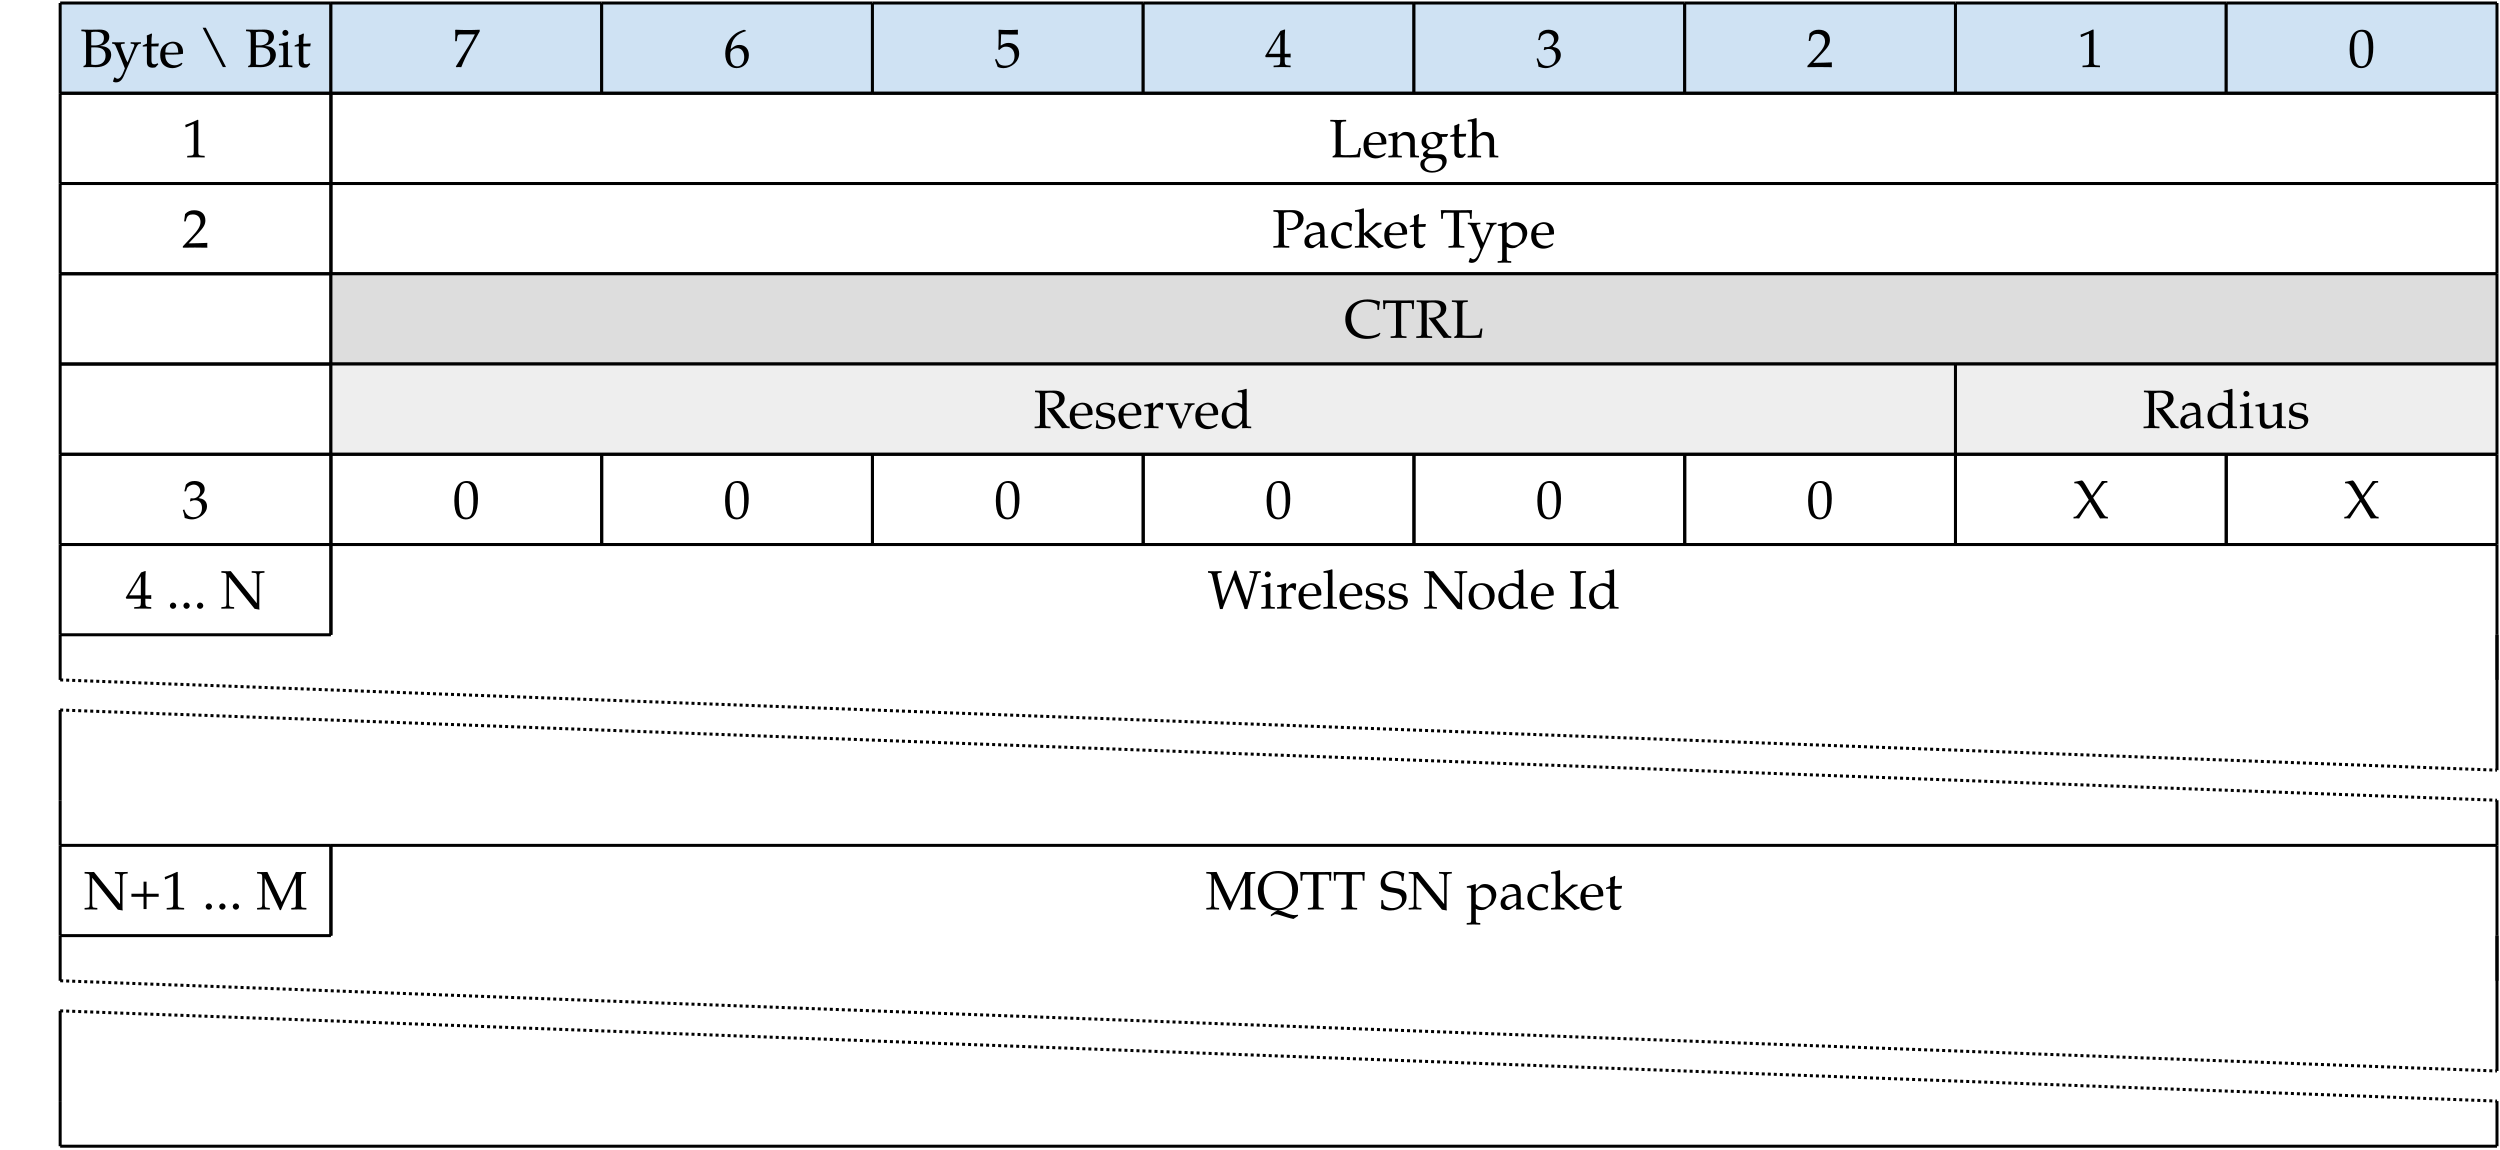
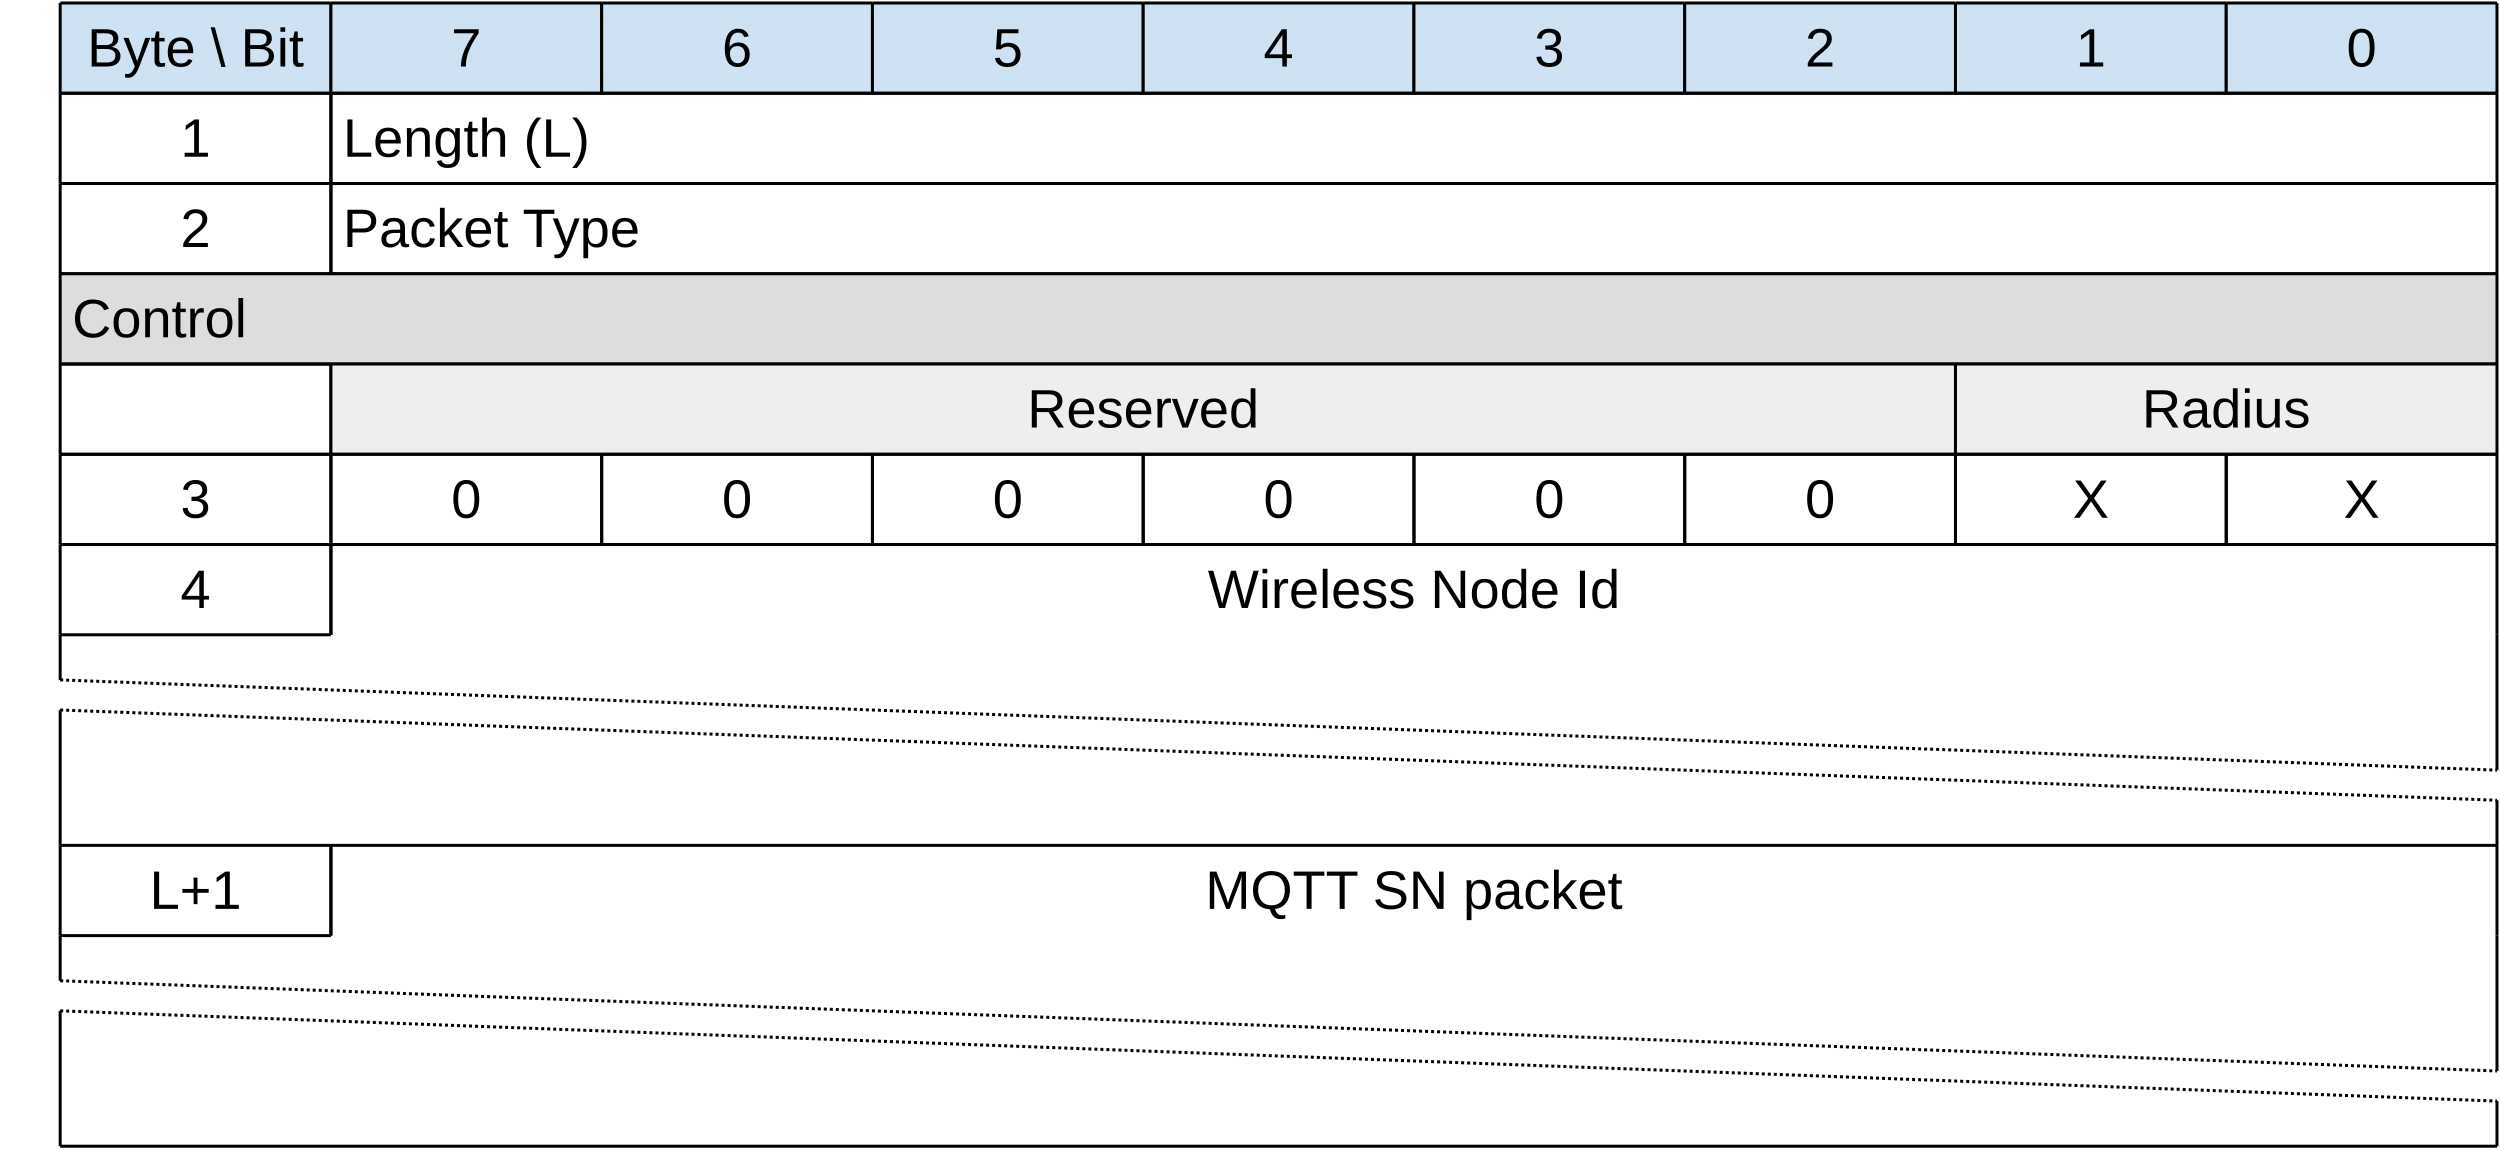
<svg xmlns="http://www.w3.org/2000/svg" version="1.0" width="831" height="382" viewBox="0 0 831 382">
  <rect x="20" y="1" height="30" width="90" fill="#cfe2f3" />
  <line x1="20" y1="1" x2="110" y2="1" stroke="#000000" stroke-width="1" />
  <line x1="20" y1="31" x2="110" y2="31" stroke="#000000" stroke-width="1" />
  <line x1="110" y1="1" x2="110" y2="31" stroke="#000000" stroke-width="1" />
  <line x1="20" y1="1" x2="20" y2="31" stroke="#000000" stroke-width="1" />
-   <text font-size="18" font-family="Palatino, Georgia, Times New Roman, serif" x="65" y="17" text-anchor="middle" dominant-baseline="middle">Byte \ Bit</text>
+   <text font-size="18" font-family="Arial" x="65" y="17" text-anchor="middle" dominant-baseline="middle">Byte \ Bit</text>
  <rect x="110" y="1" height="30" width="90" fill="#cfe2f3" />
  <line x1="110" y1="1" x2="200" y2="1" stroke="#000000" stroke-width="1" />
  <line x1="110" y1="31" x2="200" y2="31" stroke="#000000" stroke-width="1" />
  <line x1="200" y1="1" x2="200" y2="31" stroke="#000000" stroke-width="1" />
  <line x1="110" y1="1" x2="110" y2="31" stroke="#000000" stroke-width="1" />
-   <text font-size="18" font-family="Palatino, Georgia, Times New Roman, serif" x="155" y="17" text-anchor="middle" dominant-baseline="middle">7</text>
+   <text font-size="18" font-family="Arial" x="155" y="17" text-anchor="middle" dominant-baseline="middle">7</text>
  <rect x="200" y="1" height="30" width="90" fill="#cfe2f3" />
  <line x1="200" y1="1" x2="290" y2="1" stroke="#000000" stroke-width="1" />
  <line x1="200" y1="31" x2="290" y2="31" stroke="#000000" stroke-width="1" />
  <line x1="290" y1="1" x2="290" y2="31" stroke="#000000" stroke-width="1" />
  <line x1="200" y1="1" x2="200" y2="31" stroke="#000000" stroke-width="1" />
-   <text font-size="18" font-family="Palatino, Georgia, Times New Roman, serif" x="245" y="17" text-anchor="middle" dominant-baseline="middle">6</text>
+   <text font-size="18" font-family="Arial" x="245" y="17" text-anchor="middle" dominant-baseline="middle">6</text>
  <rect x="290" y="1" height="30" width="90" fill="#cfe2f3" />
  <line x1="290" y1="1" x2="380" y2="1" stroke="#000000" stroke-width="1" />
  <line x1="290" y1="31" x2="380" y2="31" stroke="#000000" stroke-width="1" />
  <line x1="380" y1="1" x2="380" y2="31" stroke="#000000" stroke-width="1" />
  <line x1="290" y1="1" x2="290" y2="31" stroke="#000000" stroke-width="1" />
-   <text font-size="18" font-family="Palatino, Georgia, Times New Roman, serif" x="335" y="17" text-anchor="middle" dominant-baseline="middle">5</text>
+   <text font-size="18" font-family="Arial" x="335" y="17" text-anchor="middle" dominant-baseline="middle">5</text>
  <rect x="380" y="1" height="30" width="90" fill="#cfe2f3" />
  <line x1="380" y1="1" x2="470" y2="1" stroke="#000000" stroke-width="1" />
  <line x1="380" y1="31" x2="470" y2="31" stroke="#000000" stroke-width="1" />
  <line x1="470" y1="1" x2="470" y2="31" stroke="#000000" stroke-width="1" />
  <line x1="380" y1="1" x2="380" y2="31" stroke="#000000" stroke-width="1" />
-   <text font-size="18" font-family="Palatino, Georgia, Times New Roman, serif" x="425" y="17" text-anchor="middle" dominant-baseline="middle">4</text>
+   <text font-size="18" font-family="Arial" x="425" y="17" text-anchor="middle" dominant-baseline="middle">4</text>
  <rect x="470" y="1" height="30" width="90" fill="#cfe2f3" />
  <line x1="470" y1="1" x2="560" y2="1" stroke="#000000" stroke-width="1" />
  <line x1="470" y1="31" x2="560" y2="31" stroke="#000000" stroke-width="1" />
  <line x1="560" y1="1" x2="560" y2="31" stroke="#000000" stroke-width="1" />
  <line x1="470" y1="1" x2="470" y2="31" stroke="#000000" stroke-width="1" />
-   <text font-size="18" font-family="Palatino, Georgia, Times New Roman, serif" x="515" y="17" text-anchor="middle" dominant-baseline="middle">3</text>
+   <text font-size="18" font-family="Arial" x="515" y="17" text-anchor="middle" dominant-baseline="middle">3</text>
  <rect x="560" y="1" height="30" width="90" fill="#cfe2f3" />
  <line x1="560" y1="1" x2="650" y2="1" stroke="#000000" stroke-width="1" />
  <line x1="560" y1="31" x2="650" y2="31" stroke="#000000" stroke-width="1" />
  <line x1="650" y1="1" x2="650" y2="31" stroke="#000000" stroke-width="1" />
  <line x1="560" y1="1" x2="560" y2="31" stroke="#000000" stroke-width="1" />
-   <text font-size="18" font-family="Palatino, Georgia, Times New Roman, serif" x="605" y="17" text-anchor="middle" dominant-baseline="middle">2</text>
+   <text font-size="18" font-family="Arial" x="605" y="17" text-anchor="middle" dominant-baseline="middle">2</text>
  <rect x="650" y="1" height="30" width="90" fill="#cfe2f3" />
  <line x1="650" y1="1" x2="740" y2="1" stroke="#000000" stroke-width="1" />
  <line x1="650" y1="31" x2="740" y2="31" stroke="#000000" stroke-width="1" />
  <line x1="740" y1="1" x2="740" y2="31" stroke="#000000" stroke-width="1" />
  <line x1="650" y1="1" x2="650" y2="31" stroke="#000000" stroke-width="1" />
-   <text font-size="18" font-family="Palatino, Georgia, Times New Roman, serif" x="695" y="17" text-anchor="middle" dominant-baseline="middle">1</text>
+   <text font-size="18" font-family="Arial" x="695" y="17" text-anchor="middle" dominant-baseline="middle">1</text>
  <rect x="740" y="1" height="30" width="90" fill="#cfe2f3" />
  <line x1="740" y1="1" x2="830" y2="1" stroke="#000000" stroke-width="1" />
  <line x1="740" y1="31" x2="830" y2="31" stroke="#000000" stroke-width="1" />
  <line x1="830" y1="1" x2="830" y2="31" stroke="#000000" stroke-width="1" />
  <line x1="740" y1="1" x2="740" y2="31" stroke="#000000" stroke-width="1" />
-   <text font-size="18" font-family="Palatino, Georgia, Times New Roman, serif" x="785" y="17" text-anchor="middle" dominant-baseline="middle">0</text>
-   <text font-size="18" font-family="Palatino, Georgia, Times New Roman, serif" x="15" y="16" text-anchor="end"> </text>
-   <text font-size="18" font-family="Palatino, Georgia, Times New Roman, serif" x="15" y="46" text-anchor="end"> </text>
+   <text font-size="18" font-family="Arial" x="785" y="17" text-anchor="middle" dominant-baseline="middle">0</text>
+   <text font-size="18" font-family="Arial" x="15" y="16" text-anchor="end"> </text>
+   <text font-size="18" font-family="Arial" x="15" y="46" text-anchor="end"> </text>
  <line x1="20" y1="31" x2="110" y2="31" stroke="#000000" stroke-width="1" />
  <line x1="20" y1="61" x2="110" y2="61" stroke="#000000" stroke-width="1" />
  <line x1="110" y1="31" x2="110" y2="61" stroke="#000000" stroke-width="1" />
  <line x1="20" y1="31" x2="20" y2="61" stroke="#000000" stroke-width="1" />
-   <text font-size="18" font-family="Palatino, Georgia, Times New Roman, serif" x="65" y="47" text-anchor="middle" dominant-baseline="middle">1</text>
+   <text font-size="18" font-family="Arial" x="65" y="47" text-anchor="middle" dominant-baseline="middle">1</text>
  <line x1="110" y1="31" x2="830" y2="31" stroke="#000000" stroke-width="1" />
  <line x1="110" y1="61" x2="830" y2="61" stroke="#000000" stroke-width="1" />
  <line x1="830" y1="31" x2="830" y2="61" stroke="#000000" stroke-width="1" />
  <line x1="110" y1="31" x2="110" y2="61" stroke="#000000" stroke-width="1" />
-   <text font-size="18" font-family="Palatino, Georgia, Times New Roman, serif" x="470" y="47" text-anchor="middle" dominant-baseline="middle">Length</text>
-   <text font-size="18" font-family="Palatino, Georgia, Times New Roman, serif" x="15" y="76" text-anchor="end"> </text>
+   <text font-size="18" font-family="Arial" x="114" y="47" text-anchor="start" dominant-baseline="middle">Length (L)</text>
+   <text font-size="18" font-family="Arial" x="15" y="76" text-anchor="end"> </text>
  <line x1="20" y1="61" x2="110" y2="61" stroke="#000000" stroke-width="1" />
  <line x1="20" y1="91" x2="110" y2="91" stroke="#000000" stroke-width="1" />
  <line x1="110" y1="61" x2="110" y2="91" stroke="#000000" stroke-width="1" />
  <line x1="20" y1="61" x2="20" y2="91" stroke="#000000" stroke-width="1" />
-   <text font-size="18" font-family="Palatino, Georgia, Times New Roman, serif" x="65" y="77" text-anchor="middle" dominant-baseline="middle">2</text>
+   <text font-size="18" font-family="Arial" x="65" y="77" text-anchor="middle" dominant-baseline="middle">2</text>
  <line x1="110" y1="61" x2="830" y2="61" stroke="#000000" stroke-width="1" />
  <line x1="110" y1="91" x2="830" y2="91" stroke="#000000" stroke-width="1" />
  <line x1="830" y1="61" x2="830" y2="91" stroke="#000000" stroke-width="1" />
  <line x1="110" y1="61" x2="110" y2="91" stroke="#000000" stroke-width="1" />
-   <text font-size="18" font-family="Palatino, Georgia, Times New Roman, serif" x="470" y="77" text-anchor="middle" dominant-baseline="middle">Packet Type</text>
-   <text font-size="18" font-family="Palatino, Georgia, Times New Roman, serif" x="15" y="106" text-anchor="end"> </text>
-   <line x1="20" y1="91" x2="110" y2="91" stroke="#000000" stroke-width="1" />
-   <line x1="20" y1="121" x2="110" y2="121" stroke="#000000" stroke-width="1" />
-   <line x1="110" y1="91" x2="110" y2="121" stroke="#000000" stroke-width="1" />
+   <text font-size="18" font-family="Arial" x="114" y="77" text-anchor="start" dominant-baseline="middle">Packet Type</text>
+   <text font-size="18" font-family="Arial" x="15" y="106" text-anchor="end"> </text>
+   <rect x="20" y="91" height="30" width="810" fill="#dddddd" />
+   <line x1="20" y1="91" x2="830" y2="91" stroke="#000000" stroke-width="1" />
+   <line x1="20" y1="121" x2="830" y2="121" stroke="#000000" stroke-width="1" />
+   <line x1="830" y1="91" x2="830" y2="121" stroke="#000000" stroke-width="1" />
  <line x1="20" y1="91" x2="20" y2="121" stroke="#000000" stroke-width="1" />
-   <rect x="110" y="91" height="30" width="720" fill="#dddddd" />
-   <line x1="110" y1="91" x2="830" y2="91" stroke="#000000" stroke-width="1" />
-   <line x1="110" y1="121" x2="830" y2="121" stroke="#000000" stroke-width="1" />
-   <line x1="830" y1="91" x2="830" y2="121" stroke="#000000" stroke-width="1" />
-   <line x1="110" y1="91" x2="110" y2="121" stroke="#000000" stroke-width="1" />
-   <text font-size="18" font-family="Palatino, Georgia, Times New Roman, serif" x="470" y="107" text-anchor="middle" dominant-baseline="middle">CTRL</text>
-   <text font-size="18" font-family="Palatino, Georgia, Times New Roman, serif" x="15" y="136" text-anchor="end"> </text>
+   <text font-size="18" font-family="Arial" x="24" y="107" text-anchor="start" dominant-baseline="middle">Control</text>
+   <text font-size="18" font-family="Arial" x="15" y="136" text-anchor="end"> </text>
  <line x1="20" y1="121" x2="110" y2="121" stroke="#000000" stroke-width="1" />
  <line x1="20" y1="151" x2="110" y2="151" stroke="#000000" stroke-width="1" />
  <line x1="110" y1="121" x2="110" y2="151" stroke="#000000" stroke-width="1" />
  <line x1="20" y1="121" x2="20" y2="151" stroke="#000000" stroke-width="1" />
  <rect x="110" y="121" height="30" width="540" fill="#eeeeee" />
  <line x1="110" y1="121" x2="650" y2="121" stroke="#000000" stroke-width="1" />
  <line x1="110" y1="151" x2="650" y2="151" stroke="#000000" stroke-width="1" />
  <line x1="650" y1="121" x2="650" y2="151" stroke="#000000" stroke-width="1" />
  <line x1="110" y1="121" x2="110" y2="151" stroke="#000000" stroke-width="1" />
-   <text font-size="18" font-family="Palatino, Georgia, Times New Roman, serif" x="380" y="137" text-anchor="middle" dominant-baseline="middle">Reserved</text>
+   <text font-size="18" font-family="Arial" x="380" y="137" text-anchor="middle" dominant-baseline="middle">Reserved</text>
  <rect x="650" y="121" height="30" width="180" fill="#eeeeee" />
  <line x1="650" y1="121" x2="830" y2="121" stroke="#000000" stroke-width="1" />
  <line x1="650" y1="151" x2="830" y2="151" stroke="#000000" stroke-width="1" />
  <line x1="830" y1="121" x2="830" y2="151" stroke="#000000" stroke-width="1" />
  <line x1="650" y1="121" x2="650" y2="151" stroke="#000000" stroke-width="1" />
-   <text font-size="18" font-family="Palatino, Georgia, Times New Roman, serif" x="740" y="137" text-anchor="middle" dominant-baseline="middle">Radius</text>
-   <text font-size="18" font-family="Palatino, Georgia, Times New Roman, serif" x="15" y="166" text-anchor="end"> </text>
+   <text font-size="18" font-family="Arial" x="740" y="137" text-anchor="middle" dominant-baseline="middle">Radius</text>
+   <text font-size="18" font-family="Arial" x="15" y="166" text-anchor="end"> </text>
  <line x1="20" y1="151" x2="110" y2="151" stroke="#000000" stroke-width="1" />
  <line x1="20" y1="181" x2="110" y2="181" stroke="#000000" stroke-width="1" />
  <line x1="110" y1="151" x2="110" y2="181" stroke="#000000" stroke-width="1" />
  <line x1="20" y1="151" x2="20" y2="181" stroke="#000000" stroke-width="1" />
-   <text font-size="18" font-family="Palatino, Georgia, Times New Roman, serif" x="65" y="167" text-anchor="middle" dominant-baseline="middle">3</text>
+   <text font-size="18" font-family="Arial" x="65" y="167" text-anchor="middle" dominant-baseline="middle">3</text>
  <line x1="110" y1="151" x2="200" y2="151" stroke="#000000" stroke-width="1" />
  <line x1="110" y1="181" x2="200" y2="181" stroke="#000000" stroke-width="1" />
  <line x1="200" y1="151" x2="200" y2="181" stroke="#000000" stroke-width="1" />
  <line x1="110" y1="151" x2="110" y2="181" stroke="#000000" stroke-width="1" />
-   <text font-size="18" font-family="Palatino, Georgia, Times New Roman, serif" x="155" y="167" text-anchor="middle" dominant-baseline="middle">0</text>
+   <text font-size="18" font-family="Arial" x="155" y="167" text-anchor="middle" dominant-baseline="middle">0</text>
  <line x1="200" y1="151" x2="290" y2="151" stroke="#000000" stroke-width="1" />
  <line x1="200" y1="181" x2="290" y2="181" stroke="#000000" stroke-width="1" />
  <line x1="290" y1="151" x2="290" y2="181" stroke="#000000" stroke-width="1" />
  <line x1="200" y1="151" x2="200" y2="181" stroke="#000000" stroke-width="1" />
-   <text font-size="18" font-family="Palatino, Georgia, Times New Roman, serif" x="245" y="167" text-anchor="middle" dominant-baseline="middle">0</text>
+   <text font-size="18" font-family="Arial" x="245" y="167" text-anchor="middle" dominant-baseline="middle">0</text>
  <line x1="290" y1="151" x2="380" y2="151" stroke="#000000" stroke-width="1" />
  <line x1="290" y1="181" x2="380" y2="181" stroke="#000000" stroke-width="1" />
  <line x1="380" y1="151" x2="380" y2="181" stroke="#000000" stroke-width="1" />
  <line x1="290" y1="151" x2="290" y2="181" stroke="#000000" stroke-width="1" />
-   <text font-size="18" font-family="Palatino, Georgia, Times New Roman, serif" x="335" y="167" text-anchor="middle" dominant-baseline="middle">0</text>
+   <text font-size="18" font-family="Arial" x="335" y="167" text-anchor="middle" dominant-baseline="middle">0</text>
  <line x1="380" y1="151" x2="470" y2="151" stroke="#000000" stroke-width="1" />
  <line x1="380" y1="181" x2="470" y2="181" stroke="#000000" stroke-width="1" />
  <line x1="470" y1="151" x2="470" y2="181" stroke="#000000" stroke-width="1" />
  <line x1="380" y1="151" x2="380" y2="181" stroke="#000000" stroke-width="1" />
-   <text font-size="18" font-family="Palatino, Georgia, Times New Roman, serif" x="425" y="167" text-anchor="middle" dominant-baseline="middle">0</text>
+   <text font-size="18" font-family="Arial" x="425" y="167" text-anchor="middle" dominant-baseline="middle">0</text>
  <line x1="470" y1="151" x2="560" y2="151" stroke="#000000" stroke-width="1" />
  <line x1="470" y1="181" x2="560" y2="181" stroke="#000000" stroke-width="1" />
  <line x1="560" y1="151" x2="560" y2="181" stroke="#000000" stroke-width="1" />
  <line x1="470" y1="151" x2="470" y2="181" stroke="#000000" stroke-width="1" />
-   <text font-size="18" font-family="Palatino, Georgia, Times New Roman, serif" x="515" y="167" text-anchor="middle" dominant-baseline="middle">0</text>
+   <text font-size="18" font-family="Arial" x="515" y="167" text-anchor="middle" dominant-baseline="middle">0</text>
  <line x1="560" y1="151" x2="650" y2="151" stroke="#000000" stroke-width="1" />
  <line x1="560" y1="181" x2="650" y2="181" stroke="#000000" stroke-width="1" />
  <line x1="650" y1="151" x2="650" y2="181" stroke="#000000" stroke-width="1" />
  <line x1="560" y1="151" x2="560" y2="181" stroke="#000000" stroke-width="1" />
-   <text font-size="18" font-family="Palatino, Georgia, Times New Roman, serif" x="605" y="167" text-anchor="middle" dominant-baseline="middle">0</text>
+   <text font-size="18" font-family="Arial" x="605" y="167" text-anchor="middle" dominant-baseline="middle">0</text>
  <line x1="650" y1="151" x2="740" y2="151" stroke="#000000" stroke-width="1" />
  <line x1="650" y1="181" x2="740" y2="181" stroke="#000000" stroke-width="1" />
  <line x1="740" y1="151" x2="740" y2="181" stroke="#000000" stroke-width="1" />
  <line x1="650" y1="151" x2="650" y2="181" stroke="#000000" stroke-width="1" />
-   <text font-size="18" font-family="Palatino, Georgia, Times New Roman, serif" x="695" y="167" text-anchor="middle" dominant-baseline="middle">X</text>
+   <text font-size="18" font-family="Arial" x="695" y="167" text-anchor="middle" dominant-baseline="middle">X</text>
  <line x1="740" y1="151" x2="830" y2="151" stroke="#000000" stroke-width="1" />
  <line x1="740" y1="181" x2="830" y2="181" stroke="#000000" stroke-width="1" />
  <line x1="830" y1="151" x2="830" y2="181" stroke="#000000" stroke-width="1" />
  <line x1="740" y1="151" x2="740" y2="181" stroke="#000000" stroke-width="1" />
-   <text font-size="18" font-family="Palatino, Georgia, Times New Roman, serif" x="785" y="167" text-anchor="middle" dominant-baseline="middle">X</text>
-   <text font-size="18" font-family="Palatino, Georgia, Times New Roman, serif" x="15" y="196" text-anchor="end"> </text>
+   <text font-size="18" font-family="Arial" x="785" y="167" text-anchor="middle" dominant-baseline="middle">X</text>
+   <text font-size="18" font-family="Arial" x="15" y="196" text-anchor="end"> </text>
  <line x1="20" y1="181" x2="110" y2="181" stroke="#000000" stroke-width="1" />
  <line x1="20" y1="211" x2="110" y2="211" stroke="#000000" stroke-width="1" />
  <line x1="110" y1="181" x2="110" y2="211" stroke="#000000" stroke-width="1" />
  <line x1="20" y1="181" x2="20" y2="211" stroke="#000000" stroke-width="1" />
-   <text font-size="18" font-family="Palatino, Georgia, Times New Roman, serif" x="65" y="197" text-anchor="middle" dominant-baseline="middle">4 ... N</text>
+   <text font-size="18" font-family="Arial" x="65" y="197" text-anchor="middle" dominant-baseline="middle">4</text>
  <line x1="110" y1="181" x2="830" y2="181" stroke="#000000" stroke-width="1" />
  <line x1="830" y1="181" x2="830" y2="211" stroke="#000000" stroke-width="1" />
  <line x1="110" y1="181" x2="110" y2="211" stroke="#000000" stroke-width="1" />
-   <text font-size="18" font-family="Palatino, Georgia, Times New Roman, serif" x="470" y="197" text-anchor="middle" dominant-baseline="middle">Wireless Node Id</text>
-   <text font-size="18" font-family="Palatino, Georgia, Times New Roman, serif" x="15" y="226" text-anchor="end"> </text>
+   <text font-size="18" font-family="Arial" x="470" y="197" text-anchor="middle" dominant-baseline="middle">Wireless Node Id</text>
+   <text font-size="18" font-family="Arial" x="15" y="226" text-anchor="end"> </text>
  <line x1="20" y1="211" x2="20" y2="226" stroke="#000000" stroke-width="1" />
-   <line x1="830" y1="211" x2="830" y2="226" stroke="#000000" stroke-width="1" />
+   <line x1="830" y1="211" x2="830" y2="256" stroke="#000000" stroke-width="1" />
  <line stroke-dasharray="1,1" x1="20" y1="226" x2="830" y2="256" stroke="#000000" stroke-width="1" />
-   <line x1="830" y1="211" x2="830" y2="256" stroke="#000000" stroke-width="1" />
+   <line x1="20" y1="236" x2="20" y2="281" stroke="#000000" stroke-width="1" />
+   <line x1="830" y1="266" x2="830" y2="281" stroke="#000000" stroke-width="1" />
  <line stroke-dasharray="1,1" x1="20" y1="236" x2="830" y2="266" stroke="#000000" stroke-width="1" />
-   <line x1="20" y1="236" x2="20" y2="266" stroke="#000000" stroke-width="1" />
-   <line x1="20" y1="266" x2="20" y2="281" stroke="#000000" stroke-width="1" />
-   <line x1="830" y1="266" x2="830" y2="281" stroke="#000000" stroke-width="1" />
-   <text font-size="18" font-family="Palatino, Georgia, Times New Roman, serif" x="15" y="296" text-anchor="end"> </text>
+   <text font-size="18" font-family="Arial" x="15" y="296" text-anchor="end"> </text>
  <line x1="20" y1="281" x2="110" y2="281" stroke="#000000" stroke-width="1" />
  <line x1="20" y1="311" x2="110" y2="311" stroke="#000000" stroke-width="1" />
  <line x1="110" y1="281" x2="110" y2="311" stroke="#000000" stroke-width="1" />
  <line x1="20" y1="281" x2="20" y2="311" stroke="#000000" stroke-width="1" />
-   <text font-size="18" font-family="Palatino, Georgia, Times New Roman, serif" x="65" y="297" text-anchor="middle" dominant-baseline="middle">N+1 ... M</text>
+   <text font-size="18" font-family="Arial" x="65" y="297" text-anchor="middle" dominant-baseline="middle">L+1</text>
  <line x1="110" y1="281" x2="830" y2="281" stroke="#000000" stroke-width="1" />
  <line x1="830" y1="281" x2="830" y2="311" stroke="#000000" stroke-width="1" />
  <line x1="110" y1="281" x2="110" y2="311" stroke="#000000" stroke-width="1" />
-   <text font-size="18" font-family="Palatino, Georgia, Times New Roman, serif" x="470" y="297" text-anchor="middle" dominant-baseline="middle">MQTT SN packet</text>
-   <text font-size="18" font-family="Palatino, Georgia, Times New Roman, serif" x="15" y="296" text-anchor="end"> </text>
-   <text font-size="18" font-family="Palatino, Georgia, Times New Roman, serif" x="15" y="326" text-anchor="end"> </text>
+   <text font-size="18" font-family="Arial" x="470" y="297" text-anchor="middle" dominant-baseline="middle">MQTT SN packet</text>
+   <text font-size="18" font-family="Arial" x="15" y="296" text-anchor="end"> </text>
+   <text font-size="18" font-family="Arial" x="15" y="326" text-anchor="end"> </text>
  <line x1="20" y1="311" x2="20" y2="326" stroke="#000000" stroke-width="1" />
-   <line x1="830" y1="311" x2="830" y2="326" stroke="#000000" stroke-width="1" />
+   <line x1="830" y1="311" x2="830" y2="356" stroke="#000000" stroke-width="1" />
  <line stroke-dasharray="1,1" x1="20" y1="326" x2="830" y2="356" stroke="#000000" stroke-width="1" />
-   <line x1="830" y1="311" x2="830" y2="356" stroke="#000000" stroke-width="1" />
+   <line x1="20" y1="336" x2="20" y2="381" stroke="#000000" stroke-width="1" />
+   <line x1="830" y1="366" x2="830" y2="381" stroke="#000000" stroke-width="1" />
  <line stroke-dasharray="1,1" x1="20" y1="336" x2="830" y2="366" stroke="#000000" stroke-width="1" />
-   <line x1="20" y1="336" x2="20" y2="366" stroke="#000000" stroke-width="1" />
-   <line x1="20" y1="366" x2="20" y2="381" stroke="#000000" stroke-width="1" />
-   <line x1="830" y1="366" x2="830" y2="381" stroke="#000000" stroke-width="1" />
-   <text font-size="18" font-family="Palatino, Georgia, Times New Roman, serif" x="15" y="396" text-anchor="end"> </text>
+   <text font-size="18" font-family="Arial" x="15" y="396" text-anchor="end"> </text>
  <line x1="20" y1="381" x2="830" y2="381" stroke="#000000" stroke-width="1" />
</svg>
